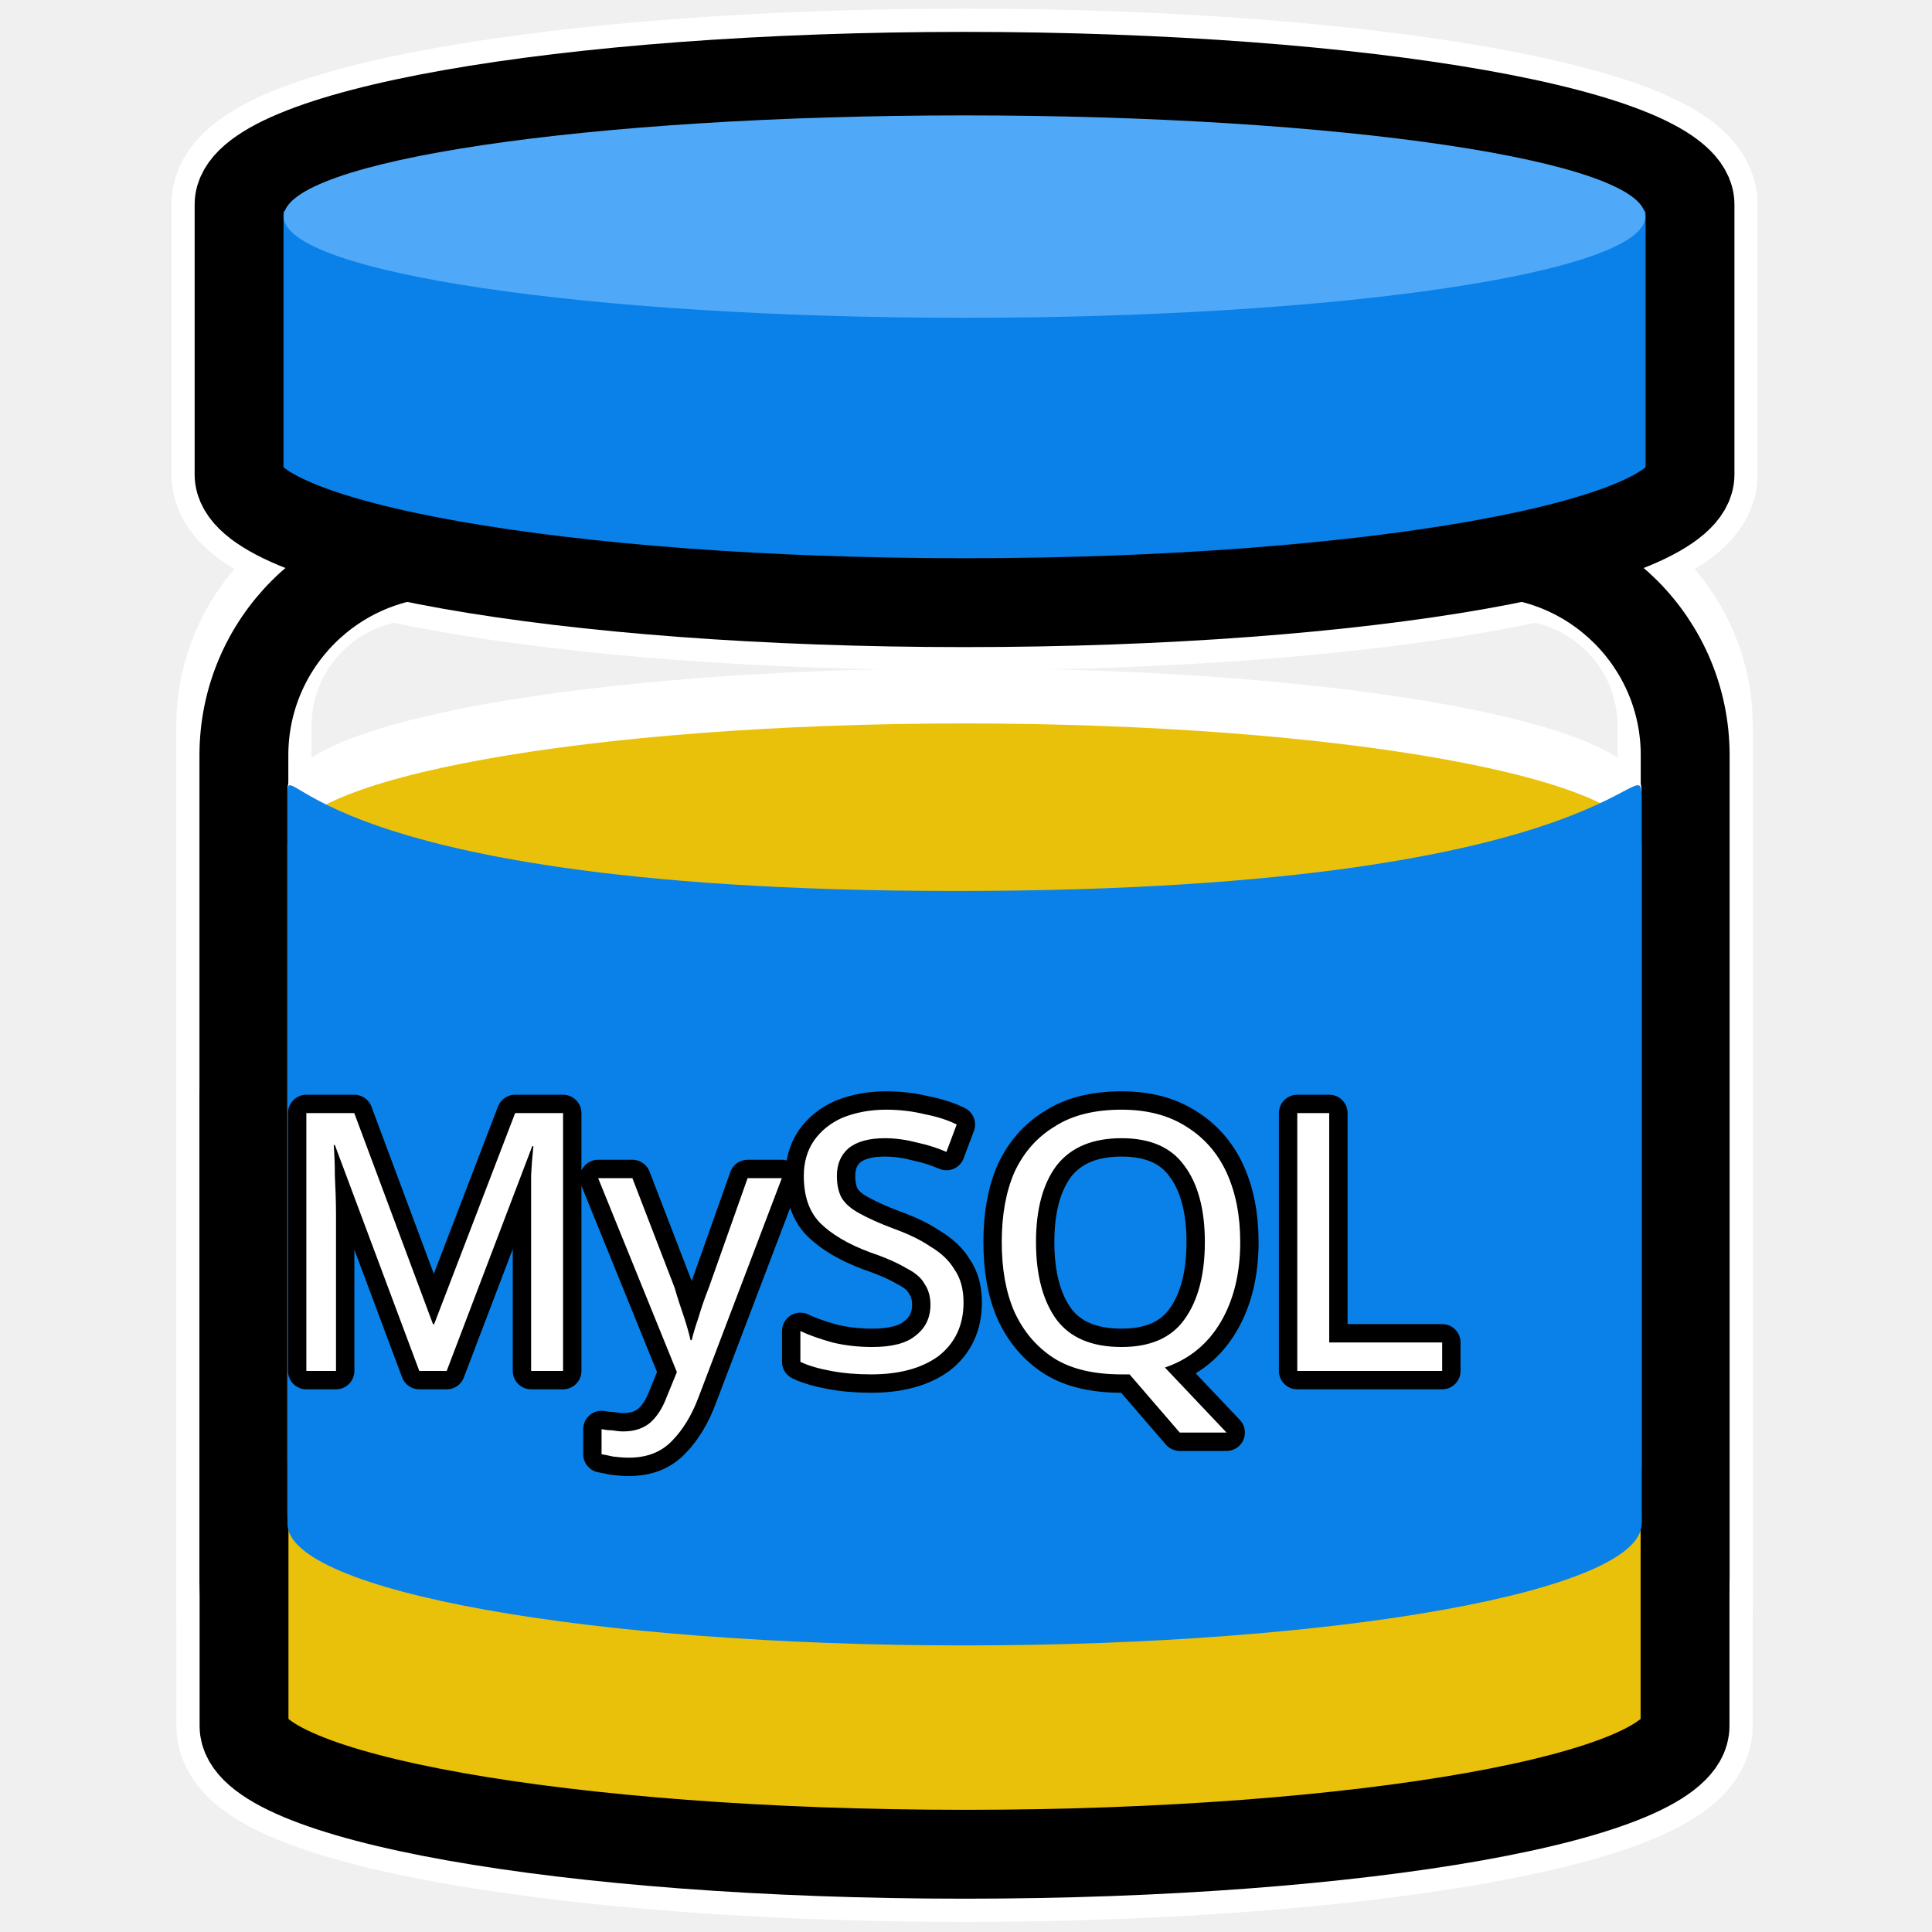
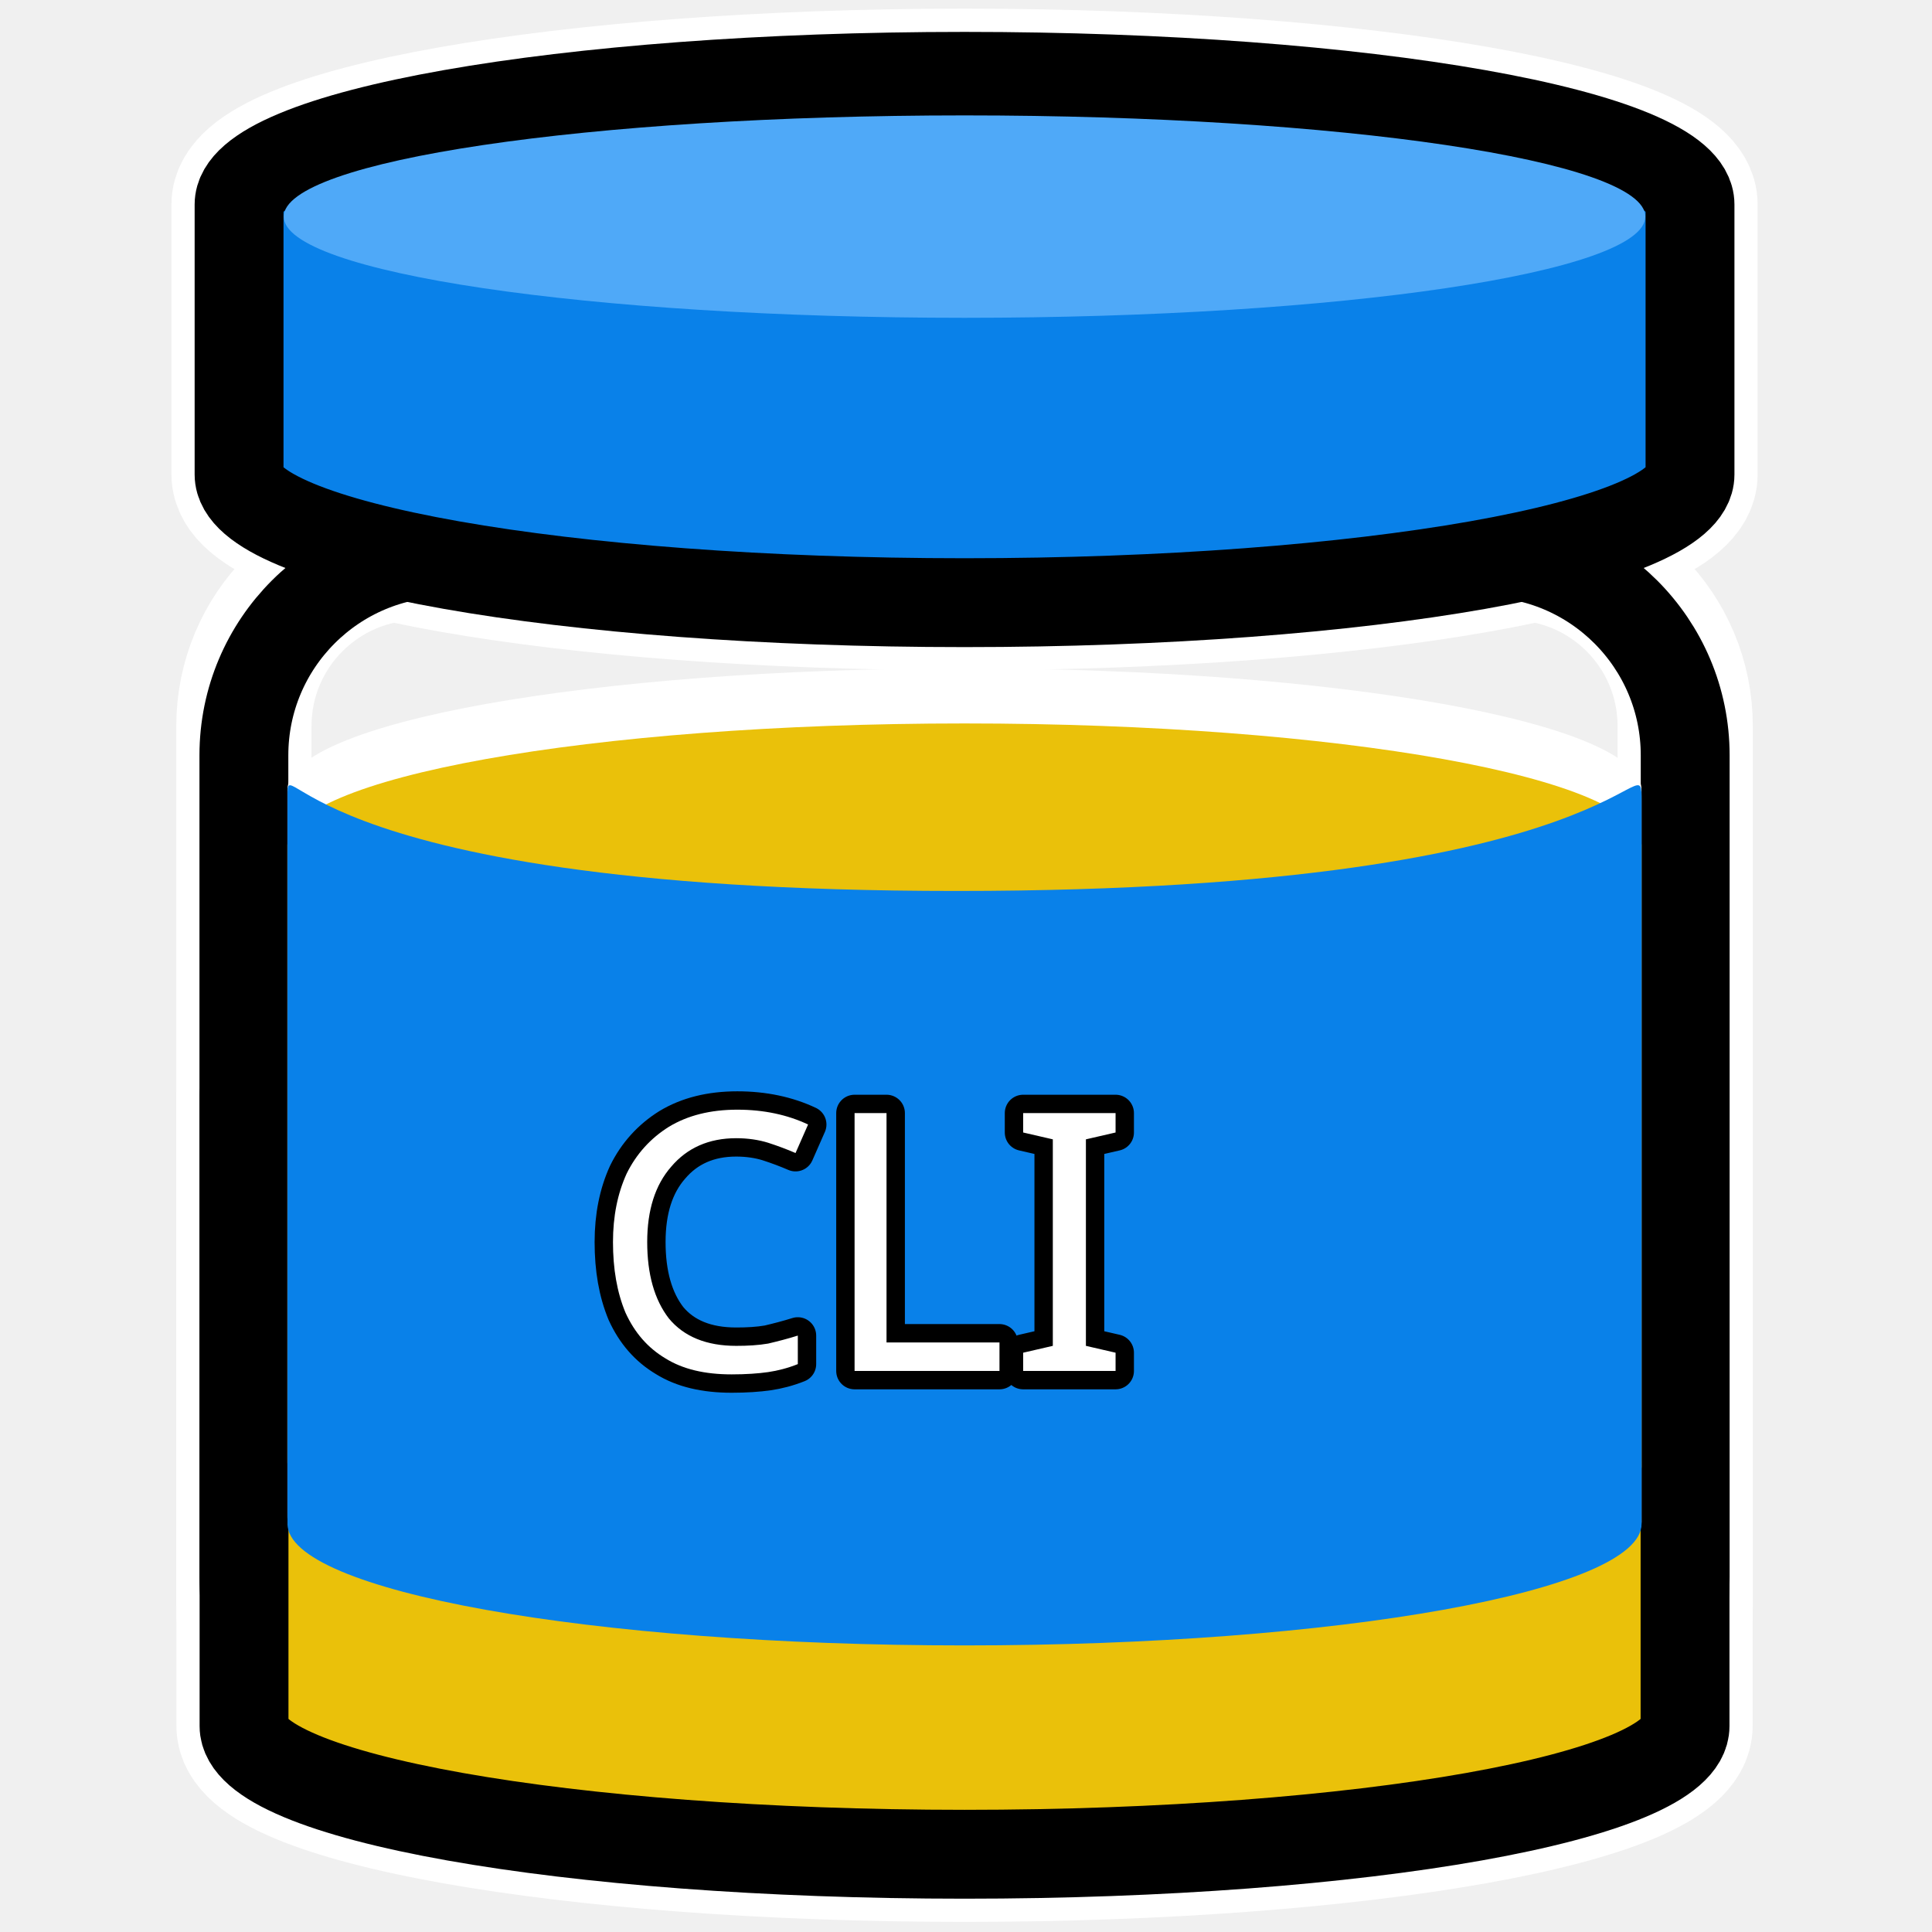
<svg xmlns="http://www.w3.org/2000/svg" width="100" height="100" viewBox="0 0 26.458 26.458" version="1.1" id="svg8">
  <defs id="defs2">
    </defs>
  <g id="layer1" transform="translate(0,-270.5417)">
    <g id="g4664" style="stroke:#ffffff;stroke-width:1.852;stroke-miterlimit:4;stroke-dasharray:none;stroke-opacity:1" transform="translate(0,-0.2199022)">
      <rect style="fill:none;fill-opacity:1;stroke:#ffffff;stroke-width:1.852;stroke-linecap:round;stroke-linejoin:round;stroke-miterlimit:4;stroke-dasharray:none;stroke-opacity:1" id="rect4655" width="19.738" height="16.803" x="3.34" y="278.329" ry="2.376" />
      <path style="fill:none;fill-opacity:1;stroke:#ffffff;stroke-width:1.852;stroke-linecap:round;stroke-linejoin:round;stroke-miterlimit:4;stroke-dasharray:none;stroke-opacity:1" d="m 3.342,285.775 c -1.38e-5,-0.969 4.417,-1.755 9.867,-1.755 5.449,0 9.867,0.786 9.867,1.755 v 8.625 c -1.4e-5,0.969 -4.417,1.755 -9.867,1.755 -5.449,0 -9.867,-0.786 -9.867,-1.755 z" id="path4657" />
      <path style="fill:none;fill-opacity:1;stroke:#ffffff;stroke-width:1.852;stroke-linecap:round;stroke-linejoin:round;stroke-miterlimit:4;stroke-dasharray:none;stroke-opacity:1" d="m 3.274,277.259 c 0,0.969 4.448,1.755 9.935,1.755 5.487,0 9.935,-0.786 9.935,-1.755 v -3.698 c 0,-0.969 -4.448,-1.755 -9.935,-1.755 -5.487,0 -9.935,0.786 -9.935,1.755 z" id="path4659" />
    </g>
    <rect style="fill:none;fill-opacity:1;stroke:#000000;stroke-width:1.217;stroke-linecap:round;stroke-linejoin:round;stroke-miterlimit:4;stroke-dasharray:none;stroke-opacity:1" id="rect819" width="19.738" height="16.803" x="3.34" y="278.109" ry="2.776" rx="2.776" />
    <path style="fill:#eac10a;fill-opacity:1;stroke:#000000;stroke-width:1.217;stroke-linecap:round;stroke-linejoin:round;stroke-miterlimit:4;stroke-dasharray:none;stroke-opacity:1" d="m 3.342,285.555 c -1.38e-5,-0.969 4.417,-1.755 9.867,-1.755 5.449,0 9.867,0.786 9.867,1.755 v 8.625 c -1.4e-5,0.969 -4.417,1.755 -9.867,1.755 -5.449,0 -9.867,-0.786 -9.867,-1.755 z" id="path817" />
    <path style="fill:#ffffff;fill-opacity:1;stroke:none;stroke-width:1.145;stroke-linecap:round;stroke-linejoin:round;stroke-miterlimit:4;stroke-dasharray:none;stroke-opacity:1" d="m 22.48,281.36 c 0,-0.92 -4.151,-1.665 -9.272,-1.665 -5.121,0 -9.272,0.746 -9.272,1.665 v 9.885 c 0,0.92 0,-1.218 9.381,-1.218 9.381,0 9.163,2.137 9.163,1.218 z" id="path4609" />
    <path id="path4611" d="m 22.48,282.114 c 0,-0.92 -4.151,-1.665 -9.272,-1.665 -5.121,0 -9.272,0.746 -9.272,1.665 v 8.377 c 0,0.92 0,-1.218 9.381,-1.218 9.381,0 9.163,2.137 9.163,1.218 z" style="fill:#eac10a;fill-opacity:1;stroke:none;stroke-width:1.145;stroke-linecap:round;stroke-linejoin:round;stroke-miterlimit:4;stroke-dasharray:none;stroke-opacity:1" />
    <path id="path4575" d="m 3.937,291.41 c 0,0.92 4.151,1.665 9.272,1.665 5.121,0 9.272,-0.746 9.272,-1.665 v -9.885 c 0,-0.92 0,1.218 -9.381,1.218 -9.381,0 -9.163,-2.137 -9.163,-1.218 z" style="fill:#0981e9;fill-opacity:1;stroke:none;stroke-width:1.145;stroke-linecap:round;stroke-linejoin:round;stroke-miterlimit:4;stroke-dasharray:none;stroke-opacity:1" />
    <path style="fill:#0981e9;fill-opacity:1;stroke:#000000;stroke-width:1.217;stroke-linecap:round;stroke-linejoin:round;stroke-miterlimit:4;stroke-dasharray:none;stroke-opacity:1" d="m 3.274,277.04 c 0,0.969 4.448,1.755 9.935,1.755 5.487,0 9.935,-0.786 9.935,-1.755 v -3.698 c 0,-0.969 -4.448,-1.755 -9.935,-1.755 -5.487,0 -9.935,0.786 -9.935,1.755 z" id="ellipse853" />
    <ellipse id="ellipse4579" style="fill:#4fa9f8;fill-opacity:1;stroke:none;stroke-width:1.217;stroke-linecap:round;stroke-linejoin:round;stroke-miterlimit:4;stroke-dasharray:none;stroke-opacity:1" ry="1.386" rx="9.323" cy="273.508" cx="13.209" />
    <text xml:space="preserve" style="font-style:normal;font-variant:normal;font-weight:normal;font-stretch:normal;font-size:4.939px;line-height:1.25;font-family:'Arial Rounded MT Bold';-inkscape-font-specification:'Arial Rounded MT Bold, Normal';font-variant-ligatures:normal;font-variant-caps:normal;font-variant-numeric:normal;font-feature-settings:normal;text-align:center;letter-spacing:0px;word-spacing:0px;writing-mode:lr-tb;text-anchor:middle;fill:#ffffff;fill-opacity:1;stroke:#000000;stroke-width:0.503;stroke-linejoin:round;stroke-miterlimit:4;stroke-dasharray:none;stroke-opacity:1;paint-order:markers stroke fill" id="text4627" y="289.316" x="13">
-       <tspan id="tspan4625" x="15" y="289.316" style="font-style:normal;font-variant:normal;font-weight:normal;font-stretch:normal;font-size:4.939px;font-family:'Arial Rounded MT Bold';-inkscape-font-specification:'Arial Rounded MT Bold, Normal';font-variant-ligatures:normal;font-variant-caps:normal;font-variant-numeric:normal;font-feature-settings:normal;text-align:center;writing-mode:lr-tb;text-anchor:middle;fill:#ffffff;fill-opacity:1;stroke:#000000;stroke-width:0.503;stroke-linejoin:round;stroke-miterlimit:4;stroke-dasharray:none;stroke-opacity:1;paint-order:markers stroke fill">MySQL</tspan>
+       <tspan id="tspan4625" x="15" y="289.316" style="font-style:normal;font-variant:normal;font-weight:normal;font-stretch:normal;font-size:4.939px;font-family:'Arial Rounded MT Bold';-inkscape-font-specification:'Arial Rounded MT Bold, Normal';font-variant-ligatures:normal;font-variant-caps:normal;font-variant-numeric:normal;font-feature-settings:normal;text-align:center;writing-mode:lr-tb;text-anchor:middle;fill:#ffffff;fill-opacity:1;stroke:#000000;stroke-width:0.503;stroke-linejoin:round;stroke-miterlimit:4;stroke-dasharray:none;stroke-opacity:1;paint-order:markers stroke fill">CLI</tspan>
    </text>
  </g>
</svg>
